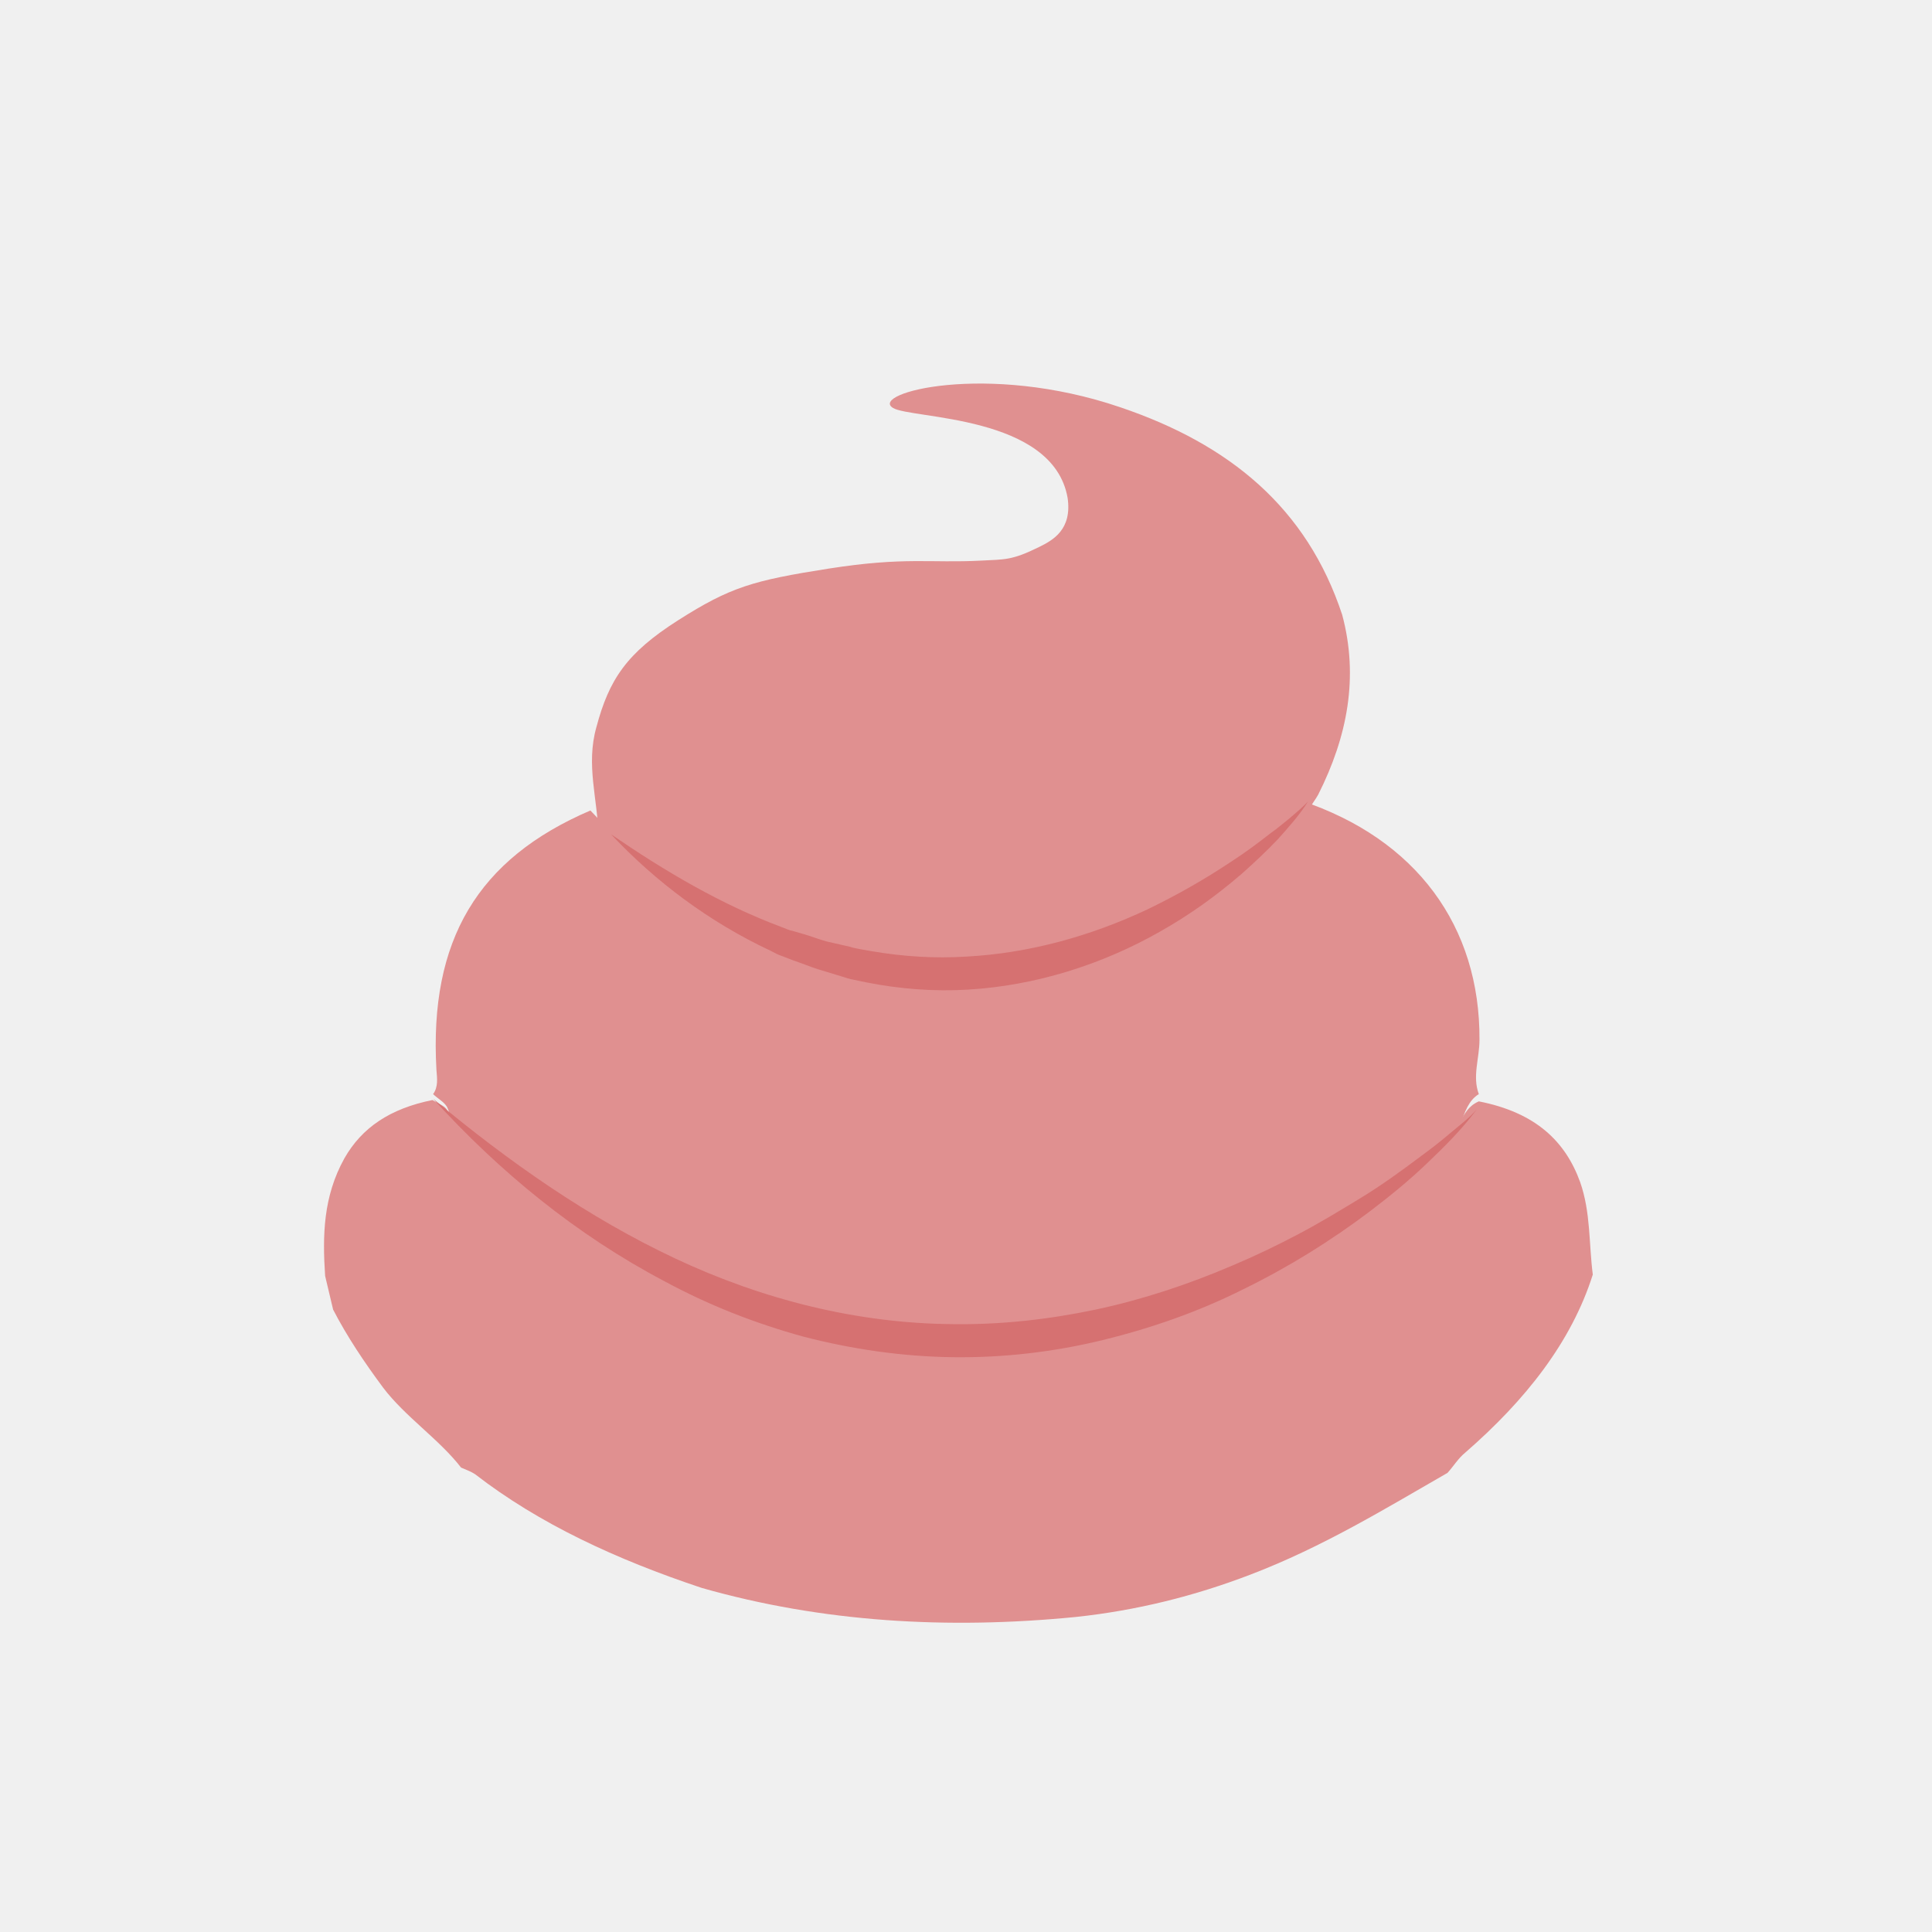
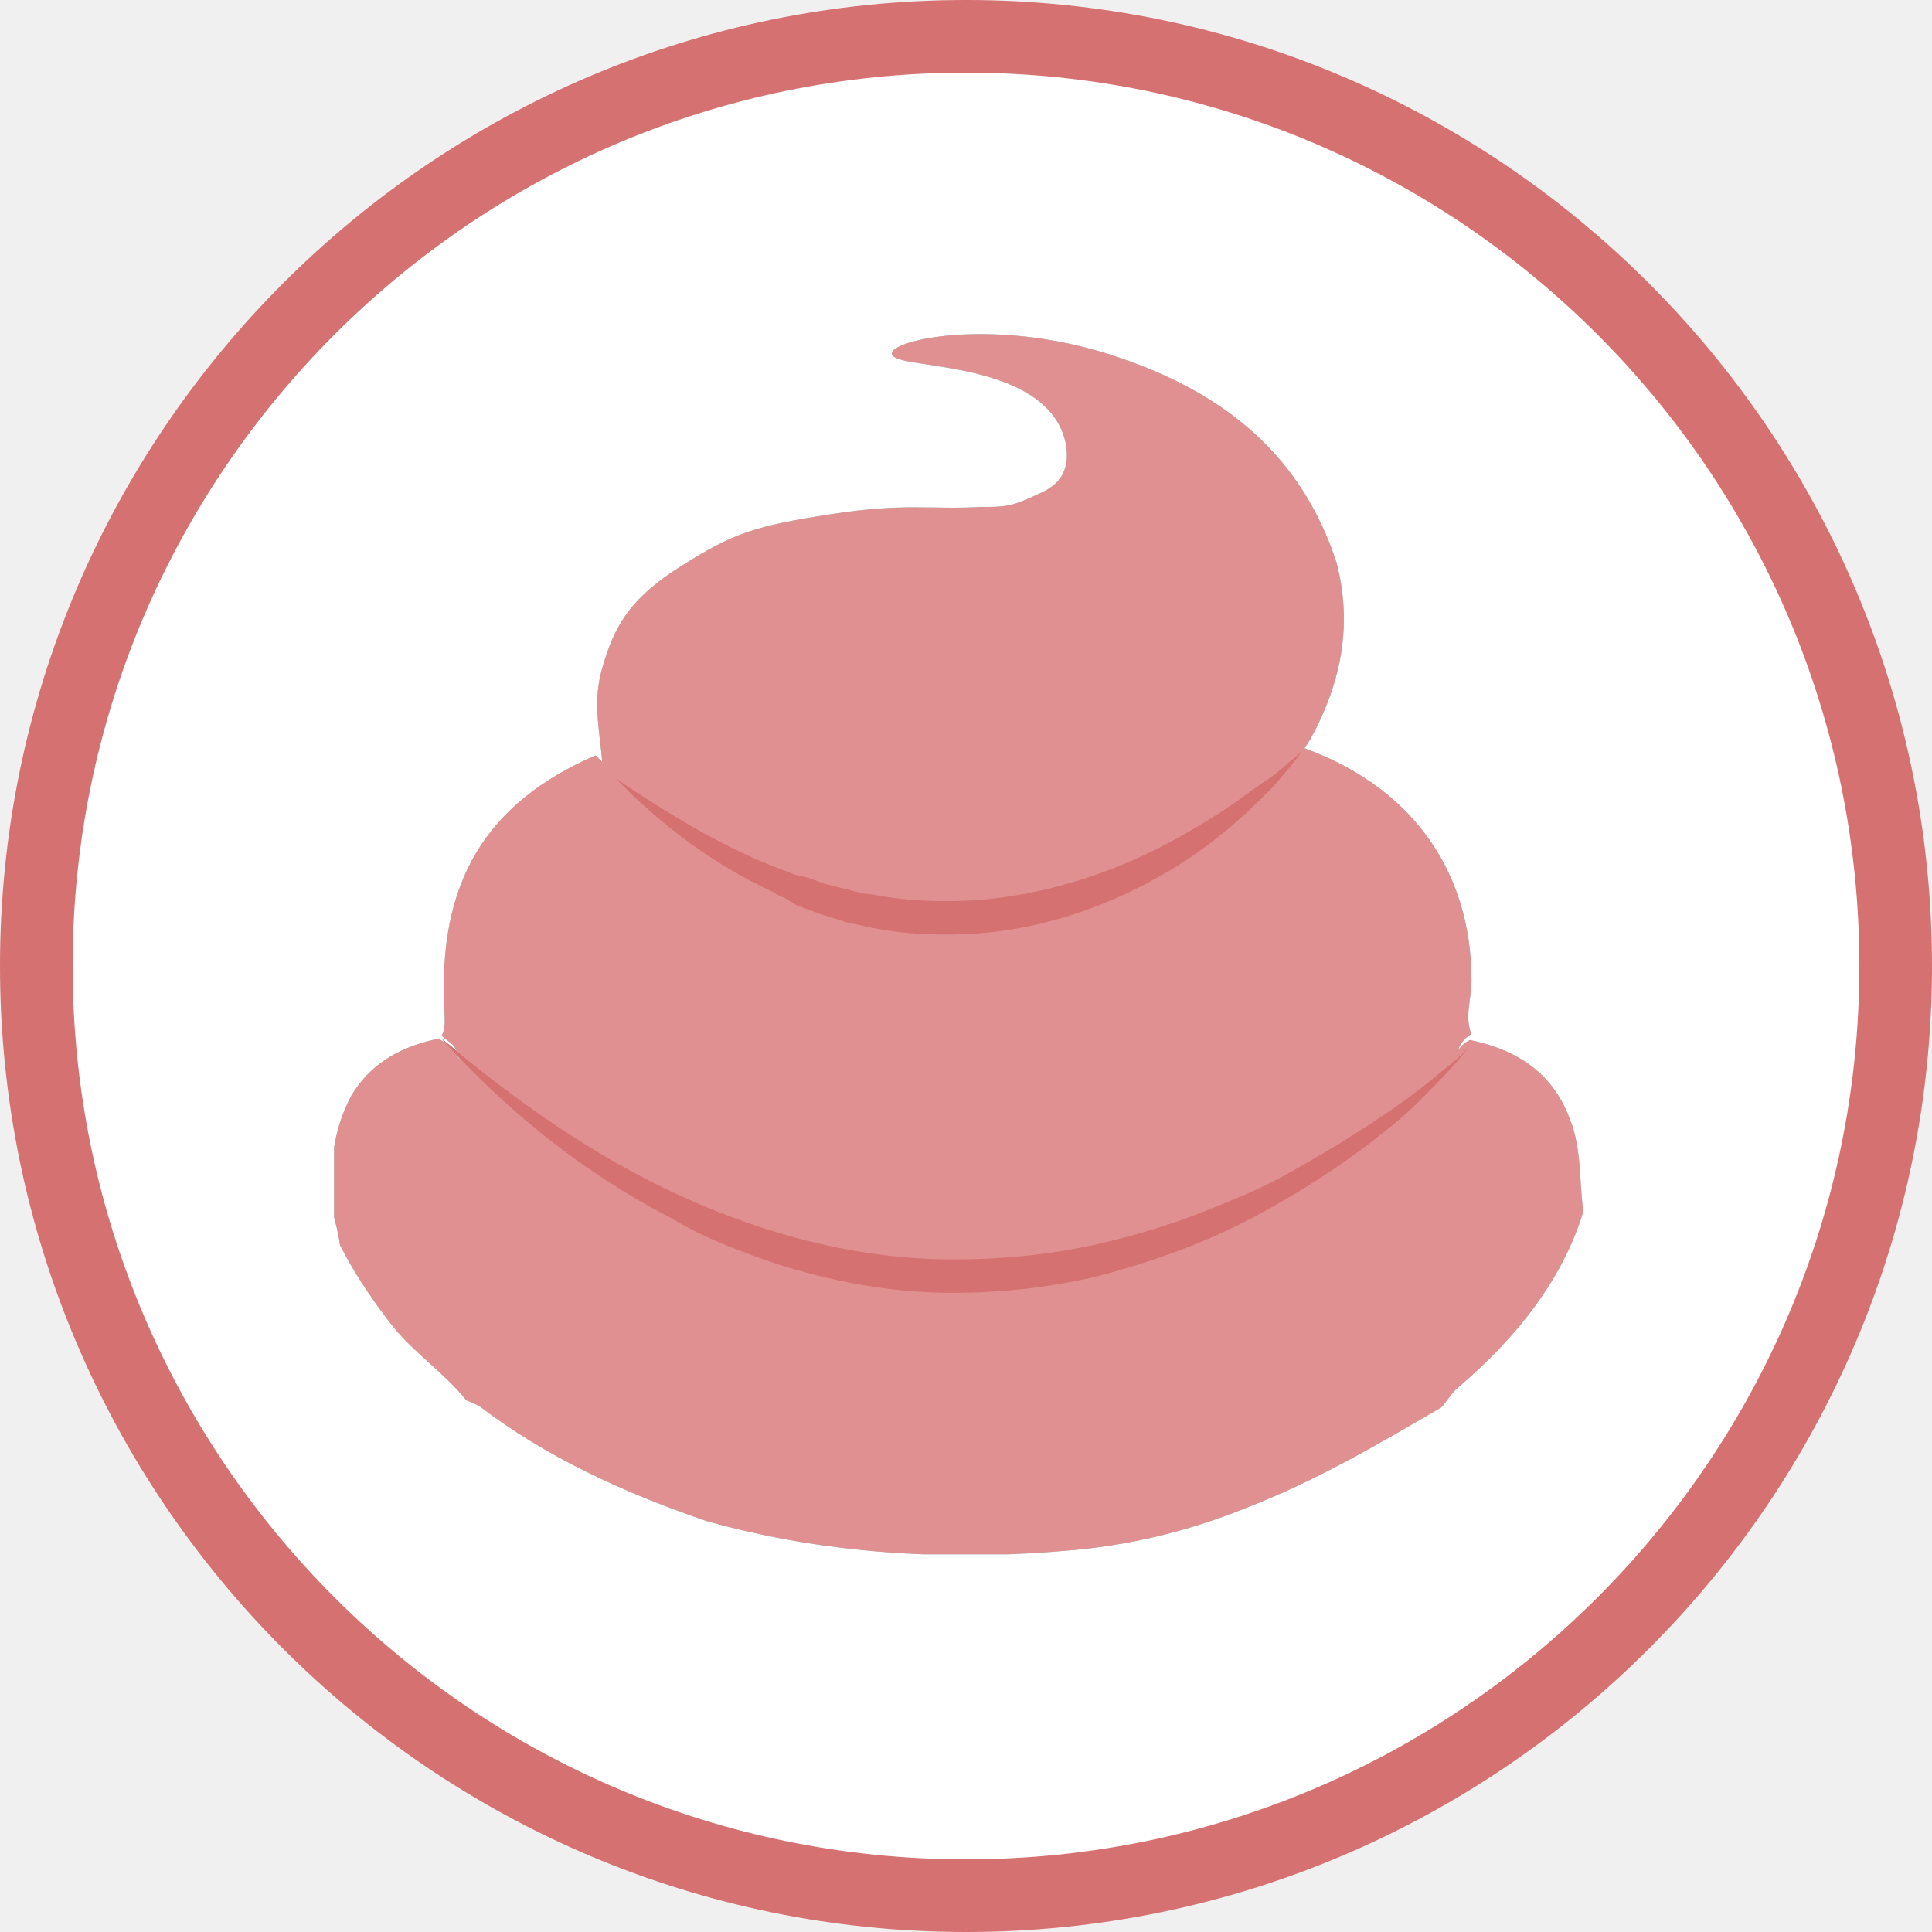
- <svg xmlns="http://www.w3.org/2000/svg" width="131" height="131" viewBox="0 0 131 131" fill="none">
-   <g clip-path="url(#clip0)">
-     <path d="M47.579 107.669C55.758 110 64.254 110.493 72.931 109.641C77.134 109.193 81.02 108.207 84.771 106.773C89.697 104.89 93.855 102.335 98.148 99.87C98.555 99.421 98.871 98.884 99.368 98.48C103.436 94.939 106.554 90.995 108 86.423C107.729 84.316 107.864 82.209 107.141 80.147C106.147 77.413 104.159 75.441 100.272 74.679C99.549 74.993 99.323 75.53 99.007 76.023C97.335 78.623 94.216 80.192 90.918 81.402C85.54 83.419 79.71 84.45 73.609 84.854C62.447 85.616 51.465 85.302 40.981 82.12C36.461 80.73 32.258 78.892 30.315 75.261C30.18 74.993 29.683 74.813 29.321 74.589C26.429 75.172 24.531 76.472 23.356 78.534C21.91 81.133 21.864 83.778 22.045 86.512C22.226 87.274 22.407 88.036 22.587 88.798C23.537 90.636 24.712 92.384 25.977 94.088C27.468 96.06 29.773 97.584 31.264 99.511C31.581 99.646 31.942 99.78 32.213 99.959C36.552 103.321 41.794 105.742 47.579 107.669Z" fill="#E09090" />
-     <path d="M91.008 41.688C88.613 34.427 83.371 30.124 75.959 27.614C66.876 24.521 58.922 26.672 60.549 27.659C61.769 28.421 71.395 28.107 72.389 33.755C72.705 35.906 71.395 36.623 70.491 37.072C68.593 38.013 68.141 37.923 66.514 38.013C63.079 38.192 61.362 37.744 56.21 38.551C51.058 39.358 49.522 39.806 45.997 42.047C42.472 44.288 41.297 46.081 40.438 49.308C39.715 51.863 40.529 54.194 40.574 56.615C42.472 58.408 44.008 60.559 46.223 61.994C52.188 65.849 58.967 67.417 65.972 67.148C72.208 66.879 78.128 65.266 83.19 61.321C85.269 59.752 86.353 57.332 88.703 56.077C88.296 55.18 89.019 54.553 89.381 53.88C91.369 49.936 92.138 45.902 91.008 41.688Z" fill="#E09090" />
-     <path d="M100.272 74.186C99.82 72.975 100.317 71.765 100.317 70.51C100.363 62.8 96.024 56.884 88.206 54.284C85.901 55.718 84.771 58.408 82.738 60.201C77.676 64.638 71.756 66.476 65.52 66.79C58.47 67.104 51.736 65.355 45.726 61.008C43.466 59.394 41.975 56.928 40.032 54.956C32.394 58.228 29.095 63.742 29.592 72.527C29.637 73.11 29.728 73.693 29.366 74.186C29.683 74.499 30.225 74.769 30.36 75.172C32.304 80.551 36.507 83.285 41.026 85.302C51.51 90.009 62.492 90.502 73.654 89.336C79.755 88.709 85.54 87.14 90.963 84.137C94.262 82.344 97.335 79.968 99.052 76.158C99.323 75.441 99.549 74.634 100.272 74.186Z" fill="#E09090" />
-     <path d="M41.432 56.57C45.093 59.08 48.889 61.321 52.956 62.845C53.227 62.935 53.453 63.069 53.725 63.114L54.493 63.338C54.99 63.473 55.532 63.697 56.029 63.831L57.611 64.19C57.882 64.28 58.153 64.325 58.379 64.369L59.148 64.504C61.272 64.862 63.396 64.997 65.52 64.862C69.768 64.638 73.971 63.473 77.857 61.635C79.8 60.694 81.698 59.618 83.506 58.408C84.41 57.825 85.314 57.153 86.172 56.48C86.624 56.166 87.031 55.808 87.483 55.449C87.89 55.091 88.342 54.732 88.703 54.329C88.116 55.27 87.347 56.122 86.624 56.928C85.856 57.735 85.043 58.497 84.184 59.259C82.467 60.739 80.659 62.038 78.671 63.159C74.739 65.4 70.22 66.835 65.61 67.103C63.305 67.238 61.001 67.059 58.741 66.611L57.882 66.431C57.611 66.386 57.34 66.297 57.069 66.207L55.442 65.714C54.9 65.535 54.357 65.311 53.815 65.131L53.002 64.817C52.73 64.728 52.505 64.593 52.233 64.459C48.121 62.532 44.46 59.797 41.432 56.57Z" fill="#D67171" />
-     <path d="M29.366 74.499C34.473 78.758 39.896 82.568 45.816 85.347C51.736 88.126 58.153 89.74 64.616 89.784C67.87 89.829 71.078 89.471 74.287 88.798C77.45 88.126 80.569 87.095 83.596 85.795C85.088 85.168 86.579 84.45 88.025 83.688C89.471 82.926 90.872 82.075 92.273 81.223C93.674 80.371 95.03 79.385 96.341 78.399C97.018 77.906 97.651 77.413 98.284 76.875C98.916 76.337 99.594 75.844 100.137 75.217C99.142 76.561 97.967 77.727 96.747 78.892C95.527 80.058 94.262 81.089 92.906 82.12C90.24 84.137 87.347 85.93 84.32 87.409C81.292 88.933 78.083 90.053 74.784 90.86C71.485 91.667 68.05 92.07 64.616 92.026C61.181 91.981 57.792 91.488 54.493 90.636C52.866 90.188 51.239 89.65 49.657 89.022C48.076 88.395 46.539 87.678 45.048 86.871C39.083 83.733 33.84 79.43 29.366 74.499Z" fill="#D67171" />
+ <svg xmlns="http://www.w3.org/2000/svg" xmlns:xlink="http://www.w3.org/1999/xlink" version="1.0" id="Capa_1" x="0px" y="0px" viewBox="0 0 133 133" style="enable-background:new 0 0 133 133;" xml:space="preserve">
+   <style type="text/css">
+ 	.st0{fill:#FFFFFF;stroke:#D67171;stroke-width:5;}
+ 	.st1{clip-path:url(#SVGID_2_);}
+ 	.st2{fill:#91D8D0;}
+ 	.st3{fill:#41877D;}
+ 	.st4{clip-path:url(#SVGID_4_);}
+ 	.st5{fill:#E09090;}
+ 	.st6{fill:#D67171;}
+ </style>
+   <path class="st0" d="M130.5,66.5c0,35.3-28.7,64-64,64c-35.3,0-64-28.7-64-64c0-35.3,28.7-64,64-64C101.8,2.5,130.5,31.2,130.5,66.5  z" />
+   <g>
+     <defs>
+       <rect id="SVGID_1_" x="23" y="23" width="86" height="84" />
+     </defs>
+     <clipPath id="SVGID_2_">
+       <use xlink:href="#SVGID_1_" style="overflow:visible;" />
+     </clipPath>
+     <g class="st1">
+       <path class="st2" d="M48.6,104.7c8.2,2.3,16.7,2.8,25.4,2c4.2-0.4,8.1-1.4,11.8-2.9c4.9-1.9,9.1-4.4,13.4-6.9    c0.4-0.4,0.7-1,1.2-1.4c4.1-3.5,7.2-7.5,8.6-12.1c-0.3-2.1-0.1-4.2-0.9-6.3c-1-2.7-3-4.7-6.9-5.5c-0.7,0.3-0.9,0.9-1.3,1.3    c-1.7,2.6-4.8,4.2-8.1,5.4c-5.4,2-11.2,3-17.3,3.5c-11.2,0.8-22.1,0.4-32.6-2.7c-4.5-1.4-8.7-3.2-10.7-6.9c-0.1-0.3-0.6-0.4-1-0.7    c-2.9,0.6-4.8,1.9-6,3.9c-1.4,2.6-1.5,5.2-1.3,8c0.2,0.8,0.4,1.5,0.5,2.3c0.9,1.8,2.1,3.6,3.4,5.3c1.5,2,3.8,3.5,5.3,5.4    c0.3,0.1,0.7,0.3,0.9,0.4C37.6,100.3,42.8,102.7,48.6,104.7z" />
+       <path class="st2" d="M92,38.7c-2.4-7.3-7.6-11.6-15-14.1c-9.1-3.1-17-0.9-15.4,0c1.2,0.8,10.8,0.4,11.8,6.1c0.3,2.2-1,2.9-1.9,3.3    c-1.9,0.9-2.3,0.9-4,0.9c-3.4,0.2-5.2-0.3-10.3,0.5c-5.2,0.8-6.7,1.3-10.2,3.5c-3.5,2.2-4.7,4-5.6,7.3c-0.7,2.6,0.1,4.9,0.1,7.3    c1.9,1.8,3.4,3.9,5.6,5.4c6,3.9,12.7,5.4,19.7,5.2c6.2-0.3,12.2-1.9,17.2-5.8c2.1-1.6,3.2-4,5.5-5.2c-0.4-0.9,0.3-1.5,0.7-2.2    C92.4,46.9,93.1,42.9,92,38.7z" />
+       <path class="st2" d="M101.3,71.2c-0.5-1.2,0-2.4,0-3.7c0-7.7-4.3-13.6-12.1-16.2c-2.3,1.4-3.4,4.1-5.5,5.9    c-5.1,4.4-11,6.3-17.2,6.6c-7,0.3-13.8-1.4-19.8-5.8C44.5,56.4,43,53.9,41,52c-7.6,3.3-10.9,8.8-10.4,17.6c0,0.6,0.1,1.2-0.2,1.7    c0.3,0.3,0.9,0.6,1,1c1.9,5.4,6.1,8.1,10.7,10.1c10.5,4.7,21.5,5.2,32.6,4c6.1-0.6,11.9-2.2,17.3-5.2c3.3-1.8,6.4-4.2,8.1-8    C100.3,72.4,100.5,71.6,101.3,71.2z" />
+       <path class="st3" d="M42.4,53.6c3.7,2.5,7.5,4.8,11.5,6.3c0.3,0.1,0.5,0.2,0.8,0.3l0.8,0.2c0.5,0.1,1,0.4,1.5,0.5l1.6,0.4    c0.3,0.1,0.5,0.1,0.8,0.2l0.8,0.1c2.1,0.4,4.2,0.5,6.4,0.4c4.2-0.2,8.5-1.4,12.3-3.2c1.9-0.9,3.8-2,5.6-3.2    c0.9-0.6,1.8-1.3,2.7-1.9c0.5-0.3,0.9-0.7,1.3-1c0.4-0.4,0.9-0.7,1.2-1.1c-0.6,0.9-1.4,1.8-2.1,2.6c-0.8,0.8-1.6,1.6-2.4,2.3    c-1.7,1.5-3.5,2.8-5.5,3.9c-3.9,2.2-8.5,3.7-13.1,3.9c-2.3,0.1-4.6,0-6.9-0.5l-0.9-0.2c-0.3,0-0.5-0.1-0.8-0.2l-1.6-0.5    c-0.5-0.2-1.1-0.4-1.6-0.6L54,61.8c-0.3-0.1-0.5-0.2-0.8-0.4C49.1,59.5,45.5,56.8,42.4,53.6z" />
+       <path class="st3" d="M30.4,71.5c5.1,4.3,10.5,8.1,16.4,10.8s12.3,4.4,18.8,4.4c3.3,0,6.5-0.3,9.7-1c3.2-0.7,6.3-1.7,9.3-3    c1.5-0.6,3-1.3,4.4-2.1c1.4-0.8,2.8-1.6,4.2-2.5c1.4-0.9,2.8-1.8,4.1-2.8c0.7-0.5,1.3-1,1.9-1.5c0.6-0.5,1.3-1,1.9-1.7    c-1,1.3-2.2,2.5-3.4,3.7c-1.2,1.2-2.5,2.2-3.8,3.2c-2.7,2-5.6,3.8-8.6,5.3c-3,1.5-6.2,2.6-9.5,3.5c-3.3,0.8-6.7,1.2-10.2,1.2    c-3.4,0-6.8-0.5-10.1-1.4c-1.6-0.4-3.3-1-4.8-1.6c-1.6-0.6-3.1-1.3-4.6-2.2C40.1,80.7,34.8,76.4,30.4,71.5z" />
+     </g>
  </g>
-   <defs>
-     <clipPath id="clip0">
-       <rect width="86" height="84" fill="white" transform="translate(22 26)" />
+   <g>
+     <defs>
+       <rect id="SVGID_3_" x="23" y="23" width="86" height="84" />
+     </defs>
+     <clipPath id="SVGID_4_">
+       <use xlink:href="#SVGID_3_" style="overflow:visible;" />
    </clipPath>
-   </defs>
+     <g class="st4">
+       <path class="st5" d="M48.6,104.7c8.2,2.3,16.7,2.8,25.4,2c4.2-0.4,8.1-1.4,11.8-2.9c4.9-1.9,9.1-4.4,13.4-6.9    c0.4-0.4,0.7-1,1.2-1.4c4.1-3.5,7.2-7.5,8.6-12.1c-0.3-2.1-0.1-4.2-0.9-6.3c-1-2.7-3-4.7-6.9-5.5c-0.7,0.3-0.9,0.9-1.3,1.3    c-1.7,2.6-4.8,4.2-8.1,5.4c-5.4,2-11.2,3-17.3,3.5c-11.2,0.8-22.1,0.4-32.6-2.7c-4.5-1.4-8.7-3.2-10.7-6.9c-0.1-0.3-0.6-0.4-1-0.7    c-2.9,0.6-4.8,1.9-6,3.9c-1.4,2.6-1.5,5.2-1.3,8c0.2,0.8,0.4,1.5,0.5,2.3c0.9,1.8,2.1,3.6,3.4,5.3c1.5,2,3.8,3.5,5.3,5.4    c0.3,0.1,0.7,0.3,0.9,0.4C37.6,100.3,42.8,102.7,48.6,104.7z" />
+       <path class="st5" d="M92,38.7c-2.4-7.3-7.6-11.6-15-14.1c-9.1-3.1-17-0.9-15.4,0c1.2,0.8,10.8,0.4,11.8,6.1c0.3,2.2-1,2.9-1.9,3.3    c-1.9,0.9-2.3,0.9-4,0.9c-3.4,0.2-5.2-0.3-10.3,0.5c-5.2,0.8-6.7,1.3-10.2,3.5c-3.5,2.2-4.7,4-5.6,7.3c-0.7,2.6,0.1,4.9,0.1,7.3    c1.9,1.8,3.4,3.9,5.6,5.4c6,3.9,12.7,5.4,19.7,5.2c6.2-0.3,12.2-1.9,17.2-5.8c2.1-1.6,3.2-4,5.5-5.2c-0.4-0.9,0.3-1.5,0.7-2.2    C92.4,46.9,93.1,42.9,92,38.7z" />
+       <path class="st5" d="M101.3,71.2c-0.5-1.2,0-2.4,0-3.7c0-7.7-4.3-13.6-12.1-16.2c-2.3,1.4-3.4,4.1-5.5,5.9    c-5.1,4.4-11,6.3-17.2,6.6c-7,0.3-13.8-1.4-19.8-5.8C44.5,56.4,43,53.9,41,52c-7.6,3.3-10.9,8.8-10.4,17.6c0,0.6,0.1,1.2-0.2,1.7    c0.3,0.3,0.9,0.6,1,1c1.9,5.4,6.1,8.1,10.7,10.1c10.5,4.7,21.5,5.2,32.6,4c6.1-0.6,11.9-2.2,17.3-5.2c3.3-1.8,6.4-4.2,8.1-8    C100.3,72.4,100.5,71.6,101.3,71.2z" />
+       <path class="st6" d="M42.4,53.6c3.7,2.5,7.5,4.8,11.5,6.3c0.3,0.1,0.5,0.2,0.8,0.3l0.8,0.2c0.5,0.1,1,0.4,1.5,0.5l1.6,0.4    c0.3,0.1,0.5,0.1,0.8,0.2l0.8,0.1c2.1,0.4,4.2,0.5,6.4,0.4c4.2-0.2,8.5-1.4,12.3-3.2c1.9-0.9,3.8-2,5.6-3.2    c0.9-0.6,1.8-1.3,2.7-1.9c0.5-0.3,0.9-0.7,1.3-1c0.4-0.4,0.9-0.7,1.2-1.1c-0.6,0.9-1.4,1.8-2.1,2.6c-0.8,0.8-1.6,1.6-2.4,2.3    c-1.7,1.5-3.5,2.8-5.5,3.9c-3.9,2.2-8.5,3.7-13.1,3.9c-2.3,0.1-4.6,0-6.9-0.5l-0.9-0.2c-0.3,0-0.5-0.1-0.8-0.2l-1.6-0.5    c-0.5-0.2-1.1-0.4-1.6-0.6L54,61.8c-0.3-0.1-0.5-0.2-0.8-0.4C49.1,59.5,45.5,56.8,42.4,53.6z" />
+       <path class="st6" d="M30.4,71.5c5.1,4.3,10.5,8.1,16.4,10.8s12.3,4.4,18.8,4.4c3.3,0,6.5-0.3,9.7-1c3.2-0.7,6.3-1.7,9.3-3    c1.5-0.6,3-1.3,4.4-2.1c1.4-0.8,2.8-1.6,4.2-2.5c1.4-0.9,2.8-1.8,4.1-2.8c0.7-0.5,1.3-1,1.9-1.5c0.6-0.5,1.3-1,1.9-1.7    c-1,1.3-2.2,2.5-3.4,3.7c-1.2,1.2-2.5,2.2-3.8,3.2c-2.7,2-5.6,3.8-8.6,5.3c-3,1.5-6.2,2.6-9.5,3.5c-3.3,0.8-6.7,1.2-10.2,1.2    c-3.4,0-6.8-0.5-10.1-1.4c-1.6-0.4-3.3-1-4.8-1.6c-1.6-0.6-3.1-1.3-4.6-2.2C40.1,80.7,34.8,76.4,30.4,71.5z" />
+     </g>
+   </g>
</svg>
